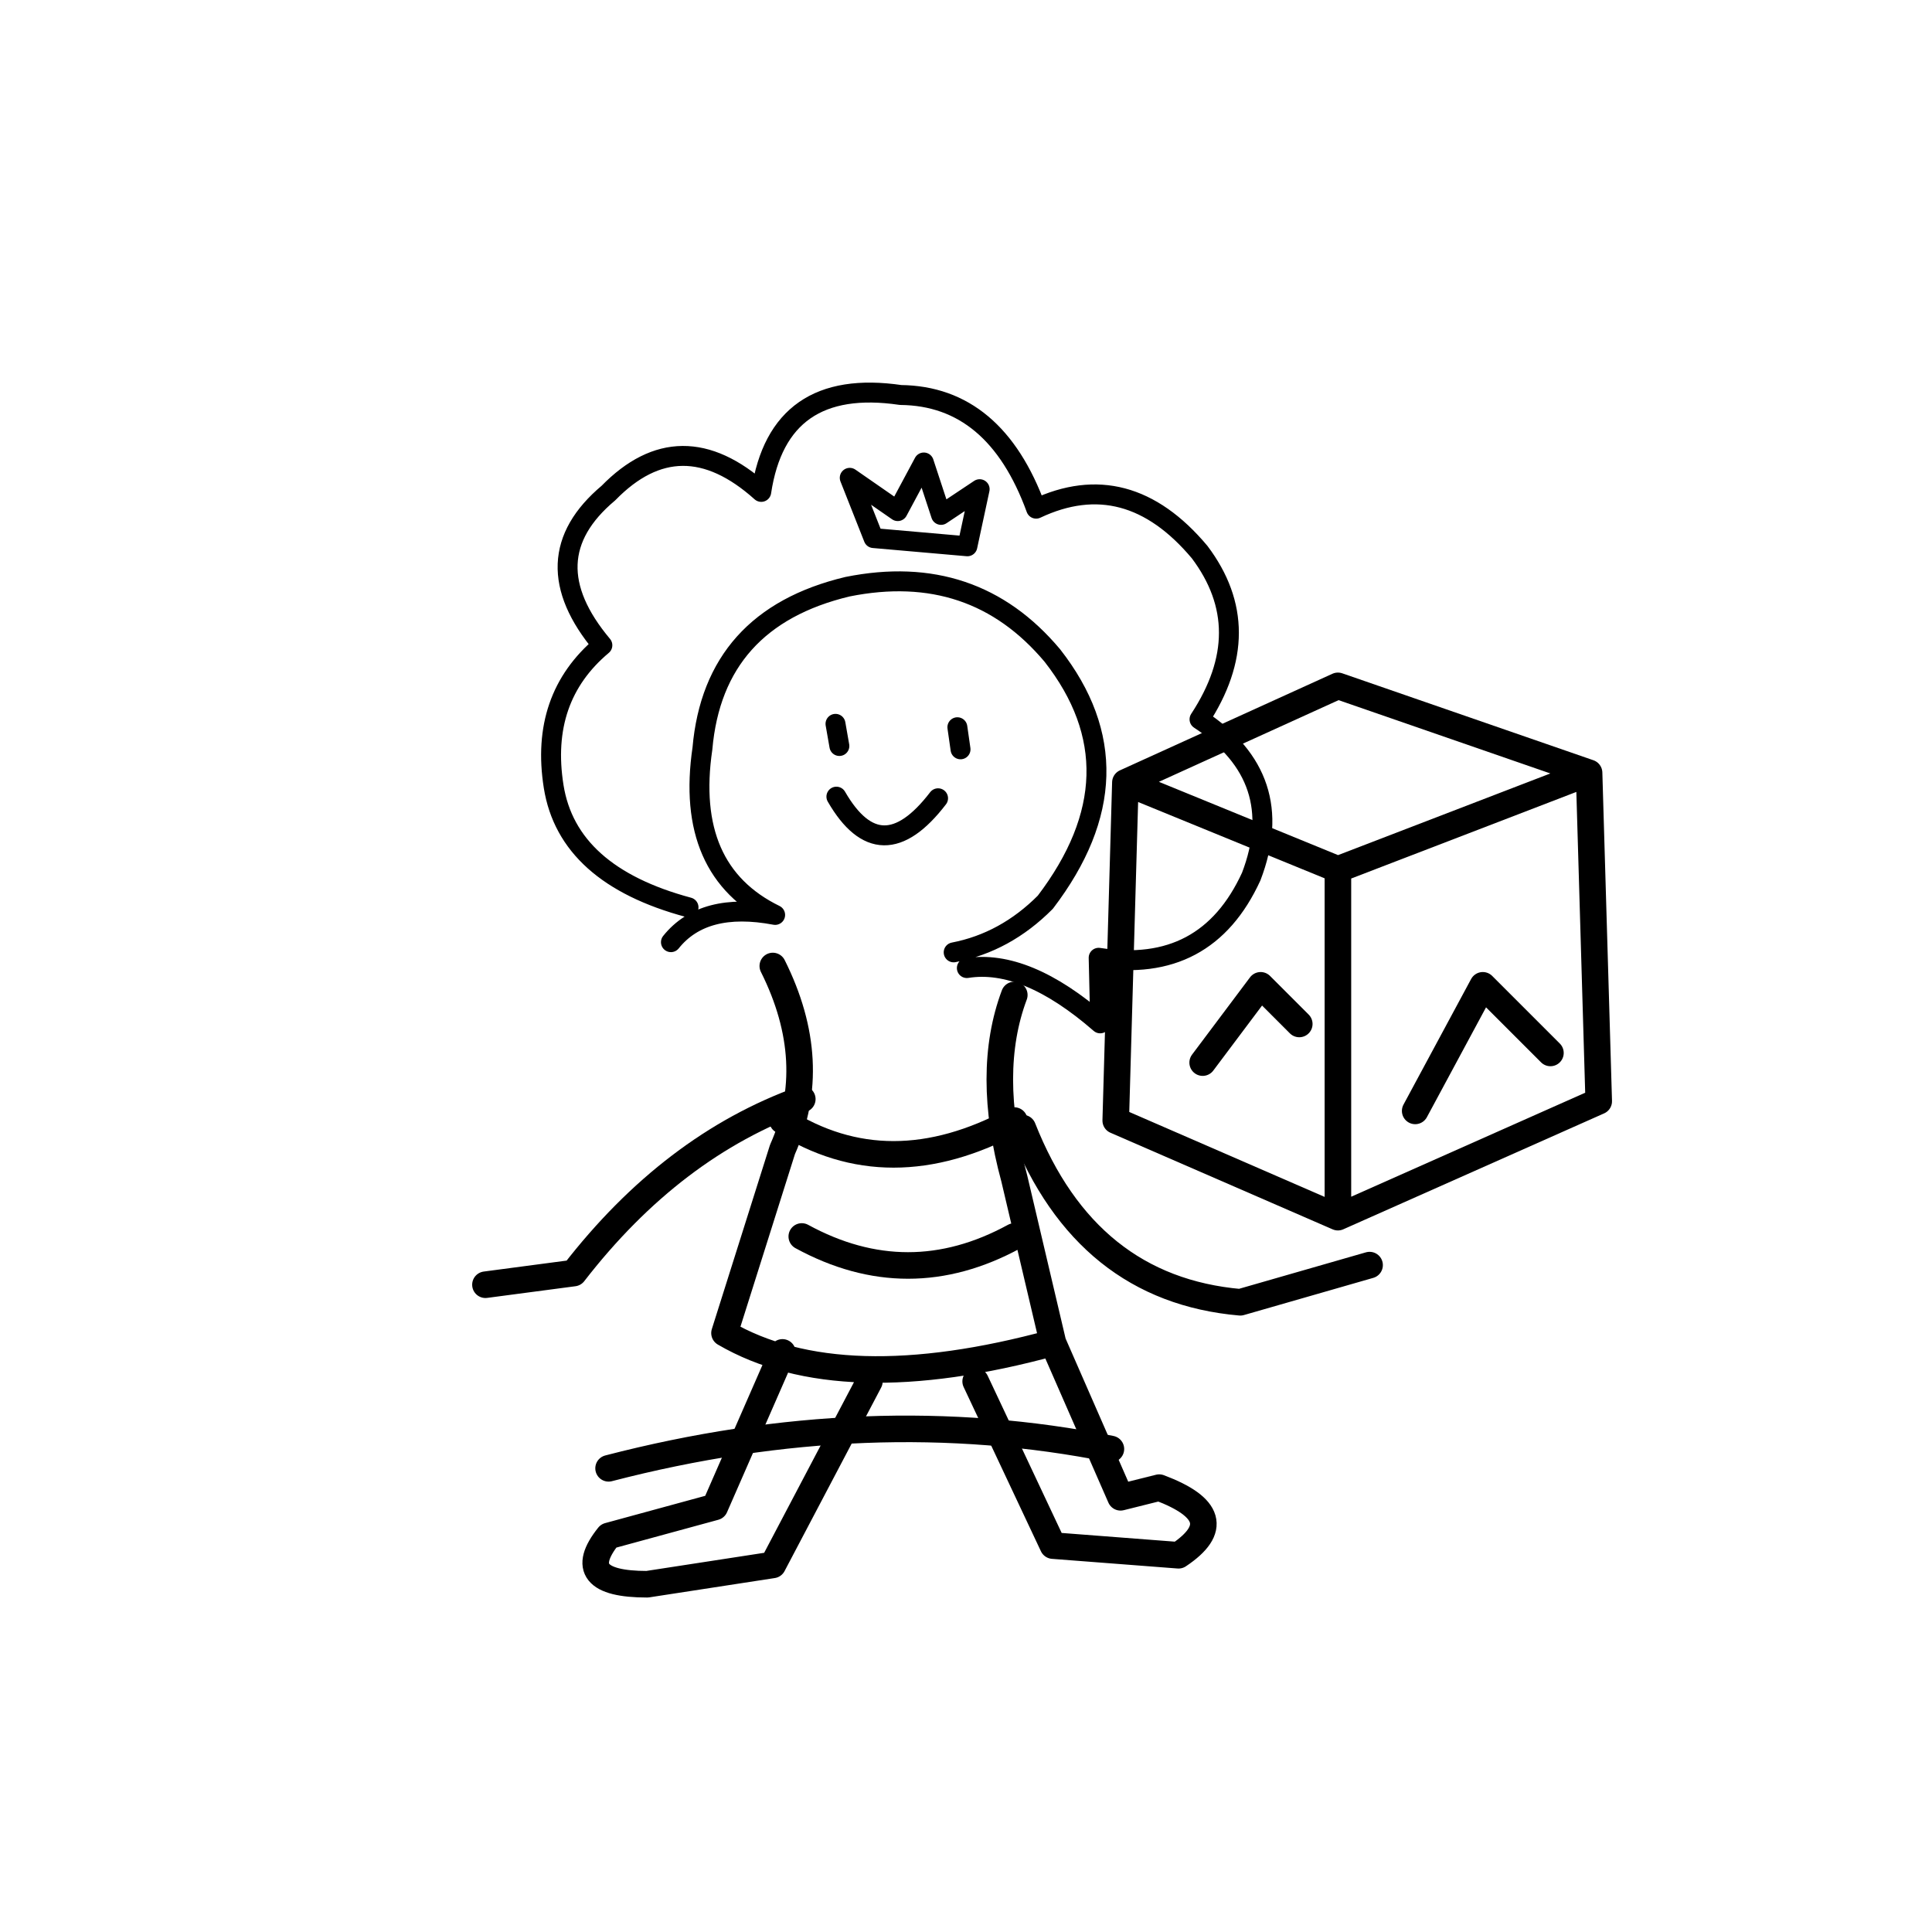
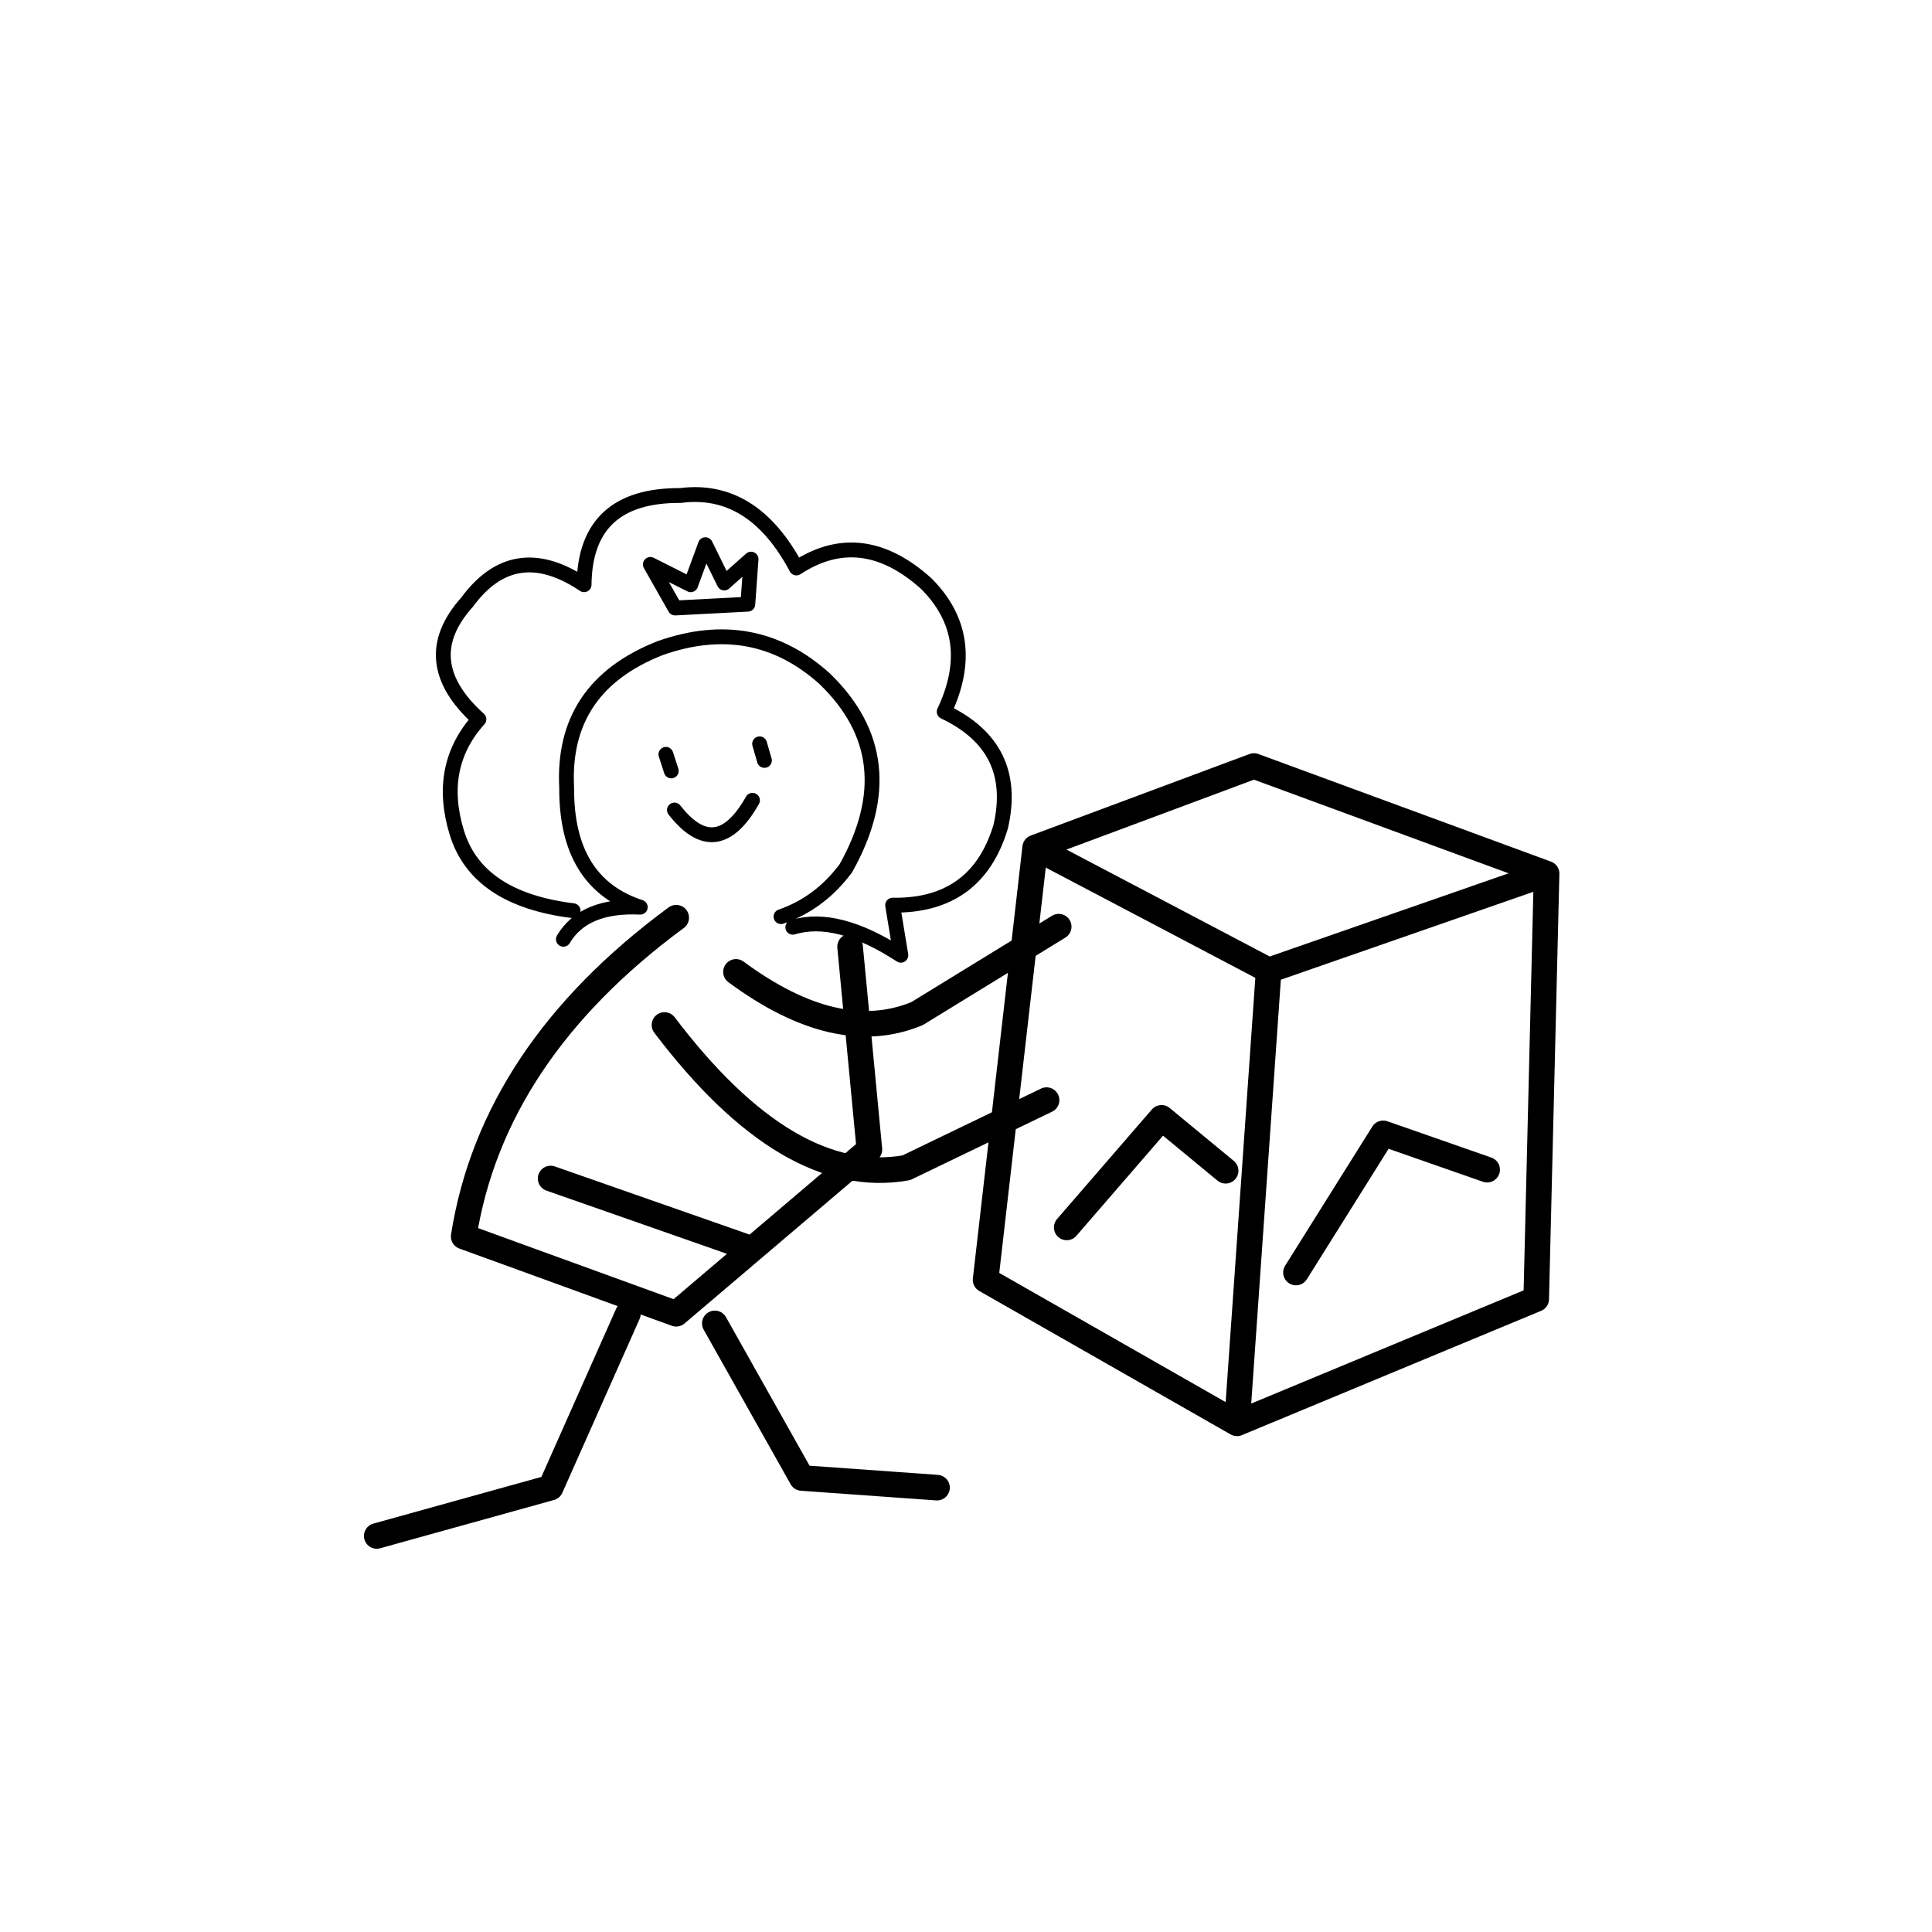
<svg xmlns="http://www.w3.org/2000/svg" viewBox="0 0 200 200">
-   <g fill="none" stroke="#000" stroke-width="2.75" stroke-linecap="round" stroke-linejoin="round">
-     <path d="M68 101Q51 98 48 86T53 66Q42 55 52 45Q61 34 73 43Q74 27 91 28Q104 27 111 42Q123 35 134 46Q143 56 136 69Q149 76 145 90Q140 104 125 103L126 112Q115 104 107 106M66 106q4-6 14-5 M80 101Q67 96 68 79Q68 61 86 55Q103 50 115 62Q129 77 117 96Q112 102 105 104 M86 74l.8 3m16-4 .7 3 M87 84q7 10 14-1 M89 48l-4-8 7 4 3-7 3 7 5-4-1 8z" transform="translate(20 20) scale(.75) rotate(5 96 104)" />
-     <path d="M80 100q5 10 1 19l-6 19q12 7 34 1l-4-17q-3-11 0-19 M81 116q11 7 24 0m-22 12q11 6 22 0 M81 140l-7 16-11 3q-4 5 4 5l13-2 10-19m11 0 8 17 13 1q6-4-2-7l-4 1-7-16" />
-     <path d="M63 152q27-7 52-2" opacity="1" />
-     <path d="M83 115q-13 6-22 20l-9 2m54-21q8 16 24 16l13-5" transform="rotate(5 97 115)" />
-     <path d="M115 83l22-10 26 9 1 34-27 12-23-10z M115 83l22 9 26-10m-26 10v36 M123 112l6-8 4 4m12 9 7-13 7 7" transform="translate(1.5 -2)" />
+   <g fill="none" stroke="#000" stroke-width="2.65" stroke-linecap="round" stroke-linejoin="round" transform="translate(0 -1)">
+     <path d="M68 101Q51 98 48 86T53 66Q42 55 52 45Q61 34 73 43Q74 27 91 28Q104 27 111 42Q123 35 134 46Q143 56 136 69Q149 76 145 90Q140 104 125 103L126 112Q115 104 107 106M66 106q4-6 14-5 M80 101Q67 96 68 79Q68 61 86 55Q103 50 115 62Q129 77 117 96Q112 102 105 104 M86 74l.8 3m16-4 .7 3 M87 84q7 10 14-1 M89 48l-4-8 7 4 3-7 3 7 5-4-1 8z" transform="translate(75 84) rotate(-3) scale(0.58) translate(-96 -83)" />
+     <path d="M70 96q-19 14-22 33l22 8 20-17-2-21 M57 123l20 7 M65 137l-8 18-18 5m35-22 9 16 14 1" />
+     <g transform="rotate(4 96 105)">
+       <path d="M76 103q11 7 19 3l14-10m-40 13q14 16 26 13l14-8" />
+       <path d="M106 88l22-10 31 9 2 44-30 15-27-13z M106 88l25 11 28-12m-28 12v47 M112 127l9-12 7 5m8 10 8-15 11 3" />
+     </g>
  </g>
</svg>
